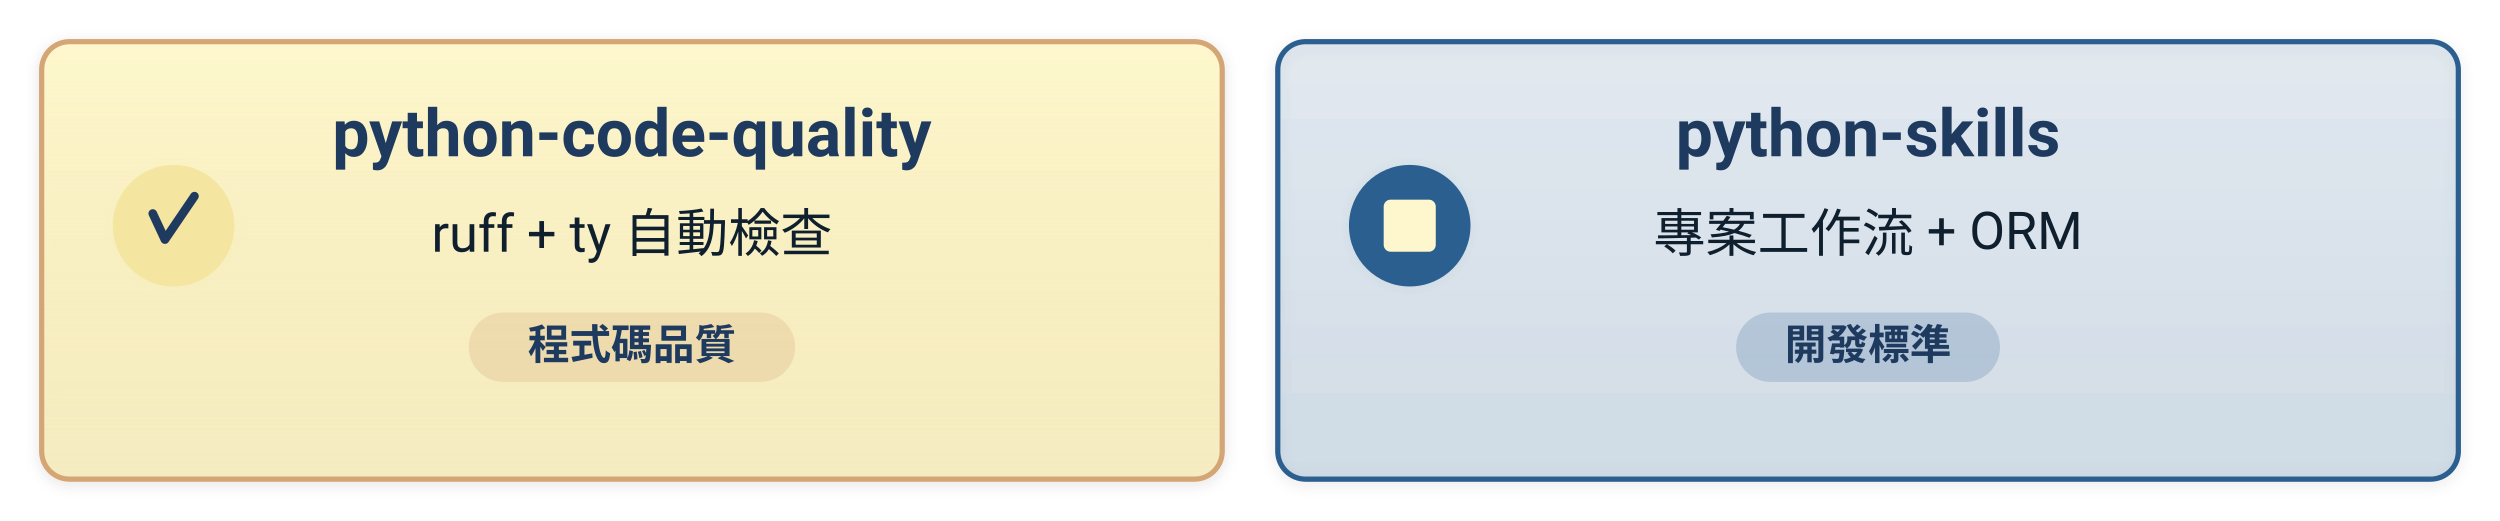
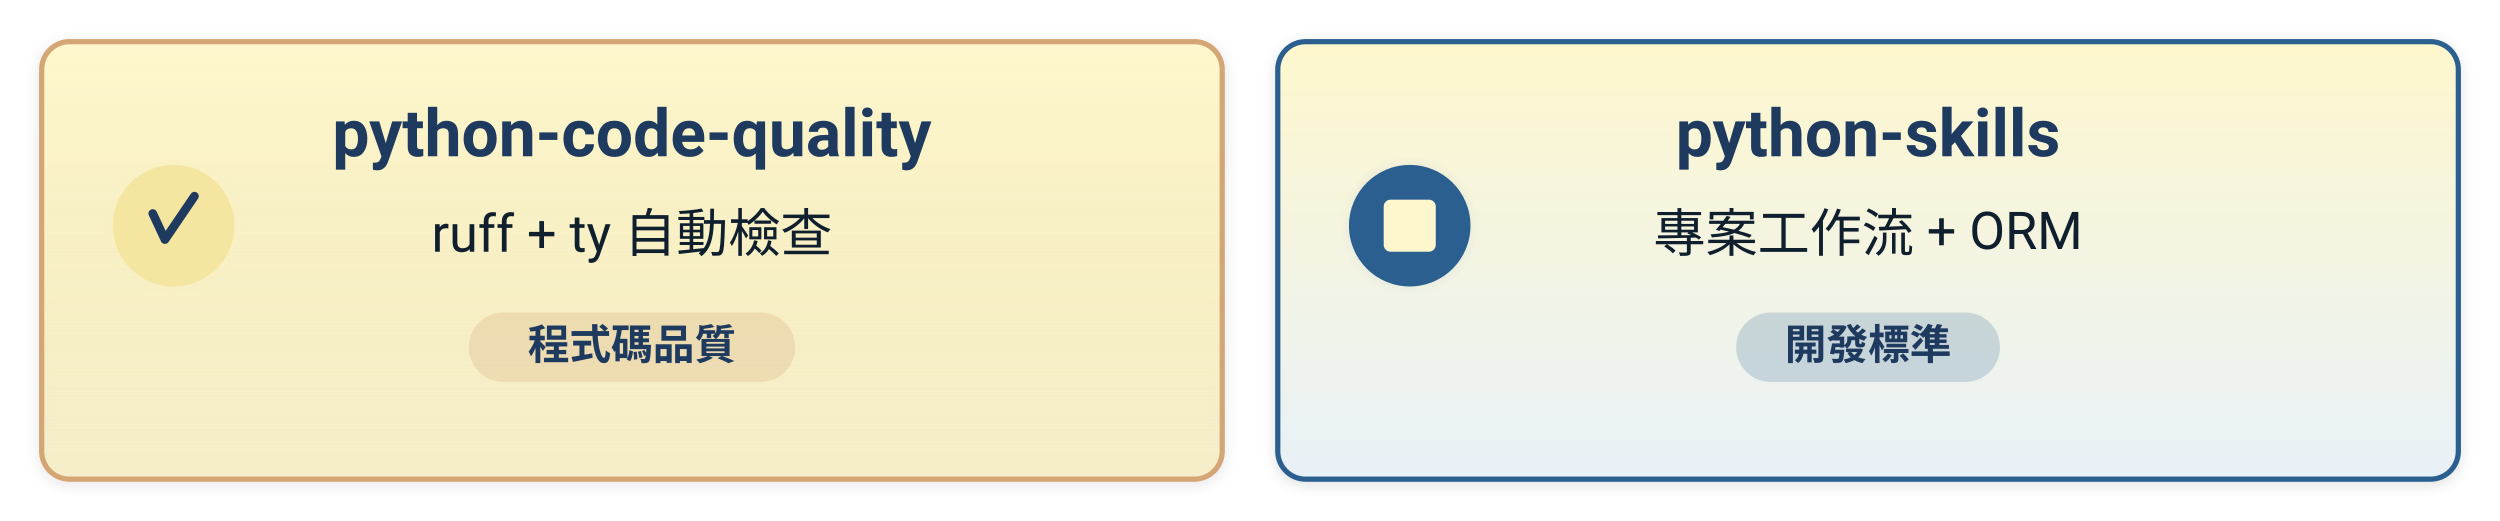
<svg xmlns="http://www.w3.org/2000/svg" viewBox="0 0 1440 300" width="1440" height="300">
  <defs>
    <filter id="shadow-sm">
      <feDropShadow dx="0" dy="2" stdDeviation="4" flood-opacity="0.12" />
    </filter>
    <linearGradient id="quality-bg" x1="0%" y1="0%" x2="0%" y2="100%">
      <stop offset="0%" style="stop-color:#fef7cd;stop-opacity:1" />
-       <stop offset="100%" style="stop-color:#f4e5a0;stop-opacity:0.6" />
+       <stop offset="100%" style="stop-color:#f4e5a0;stop-opacity:0.5" />
    </linearGradient>
    <linearGradient id="skills-bg" x1="0%" y1="0%" x2="0%" y2="100%">
-       <stop offset="0%" style="stop-color:#4a7ba7;stop-opacity:0.15" />
-       <stop offset="100%" style="stop-color:#2a5f8f;stop-opacity:0.2" />
+       <stop offset="0%" style="stop-color:#fef7cd;stop-opacity:1" />
+       <stop offset="100%" style="stop-color:#e8f1f8;stop-opacity:1" />
    </linearGradient>
    <radialGradient id="icon-glow-quality" cx="50%" cy="50%" r="50%">
      <stop offset="0%" style="stop-color:#fef7cd;stop-opacity:0.5" />
      <stop offset="100%" style="stop-color:#f4e5a0;stop-opacity:0" />
    </radialGradient>
    <radialGradient id="icon-glow-skills" cx="50%" cy="50%" r="50%">
      <stop offset="0%" style="stop-color:#4a7ba7;stop-opacity:0.3" />
      <stop offset="100%" style="stop-color:#2a5f8f;stop-opacity:0" />
    </radialGradient>
  </defs>
  <g id="main">
    <rect x="24" y="24" width="680" height="252" rx="16" fill="url(#quality-bg)" stroke="#d4a574" stroke-width="3" filter="url(#shadow-sm)" />
    <circle cx="100" cy="130" r="40" fill="url(#icon-glow-quality)" />
    <circle cx="100" cy="130" r="35" fill="#f4e5a0" />
    <path d="M 88 123 L 95 138 L 112 113" stroke="#1e3a5f" stroke-width="5" fill="none" stroke-linecap="round" stroke-linejoin="round" />
    <text x="364" y="90" text-anchor="middle" font-size="38" font-weight="700" fill="#1e3a5f" font-family="ui-sans-serif, system-ui, -apple-system, 'Segoe UI', Roboto, sans-serif">
      python-code-quality
    </text>
    <text x="364" y="145" text-anchor="middle" font-size="30" fill="#0f1f2e" font-family="ui-sans-serif, system-ui, -apple-system, 'Segoe UI', Roboto, sans-serif">
      ruff + ty 自動檢查
    </text>
    <rect x="270" y="180" width="188" height="40" rx="20" fill="#d4a574" opacity="0.25" />
    <text x="364" y="207" text-anchor="middle" font-size="24" font-weight="600" fill="#1e3a5f" font-family="ui-sans-serif, system-ui, -apple-system, 'Segoe UI', Roboto, sans-serif">
      程式碼品質
    </text>
    <rect x="736" y="24" width="680" height="252" rx="16" fill="url(#skills-bg)" stroke="#2a5f8f" stroke-width="3" filter="url(#shadow-sm)" />
    <circle cx="812" cy="130" r="40" fill="url(#icon-glow-skills)" />
    <circle cx="812" cy="130" r="35" fill="#2a5f8f" />
    <rect x="797" y="115" width="30" height="30" rx="4" fill="#fef7cd" />
    <text x="1076" y="90" text-anchor="middle" font-size="38" font-weight="700" fill="#1e3a5f" font-family="ui-sans-serif, system-ui, -apple-system, 'Segoe UI', Roboto, sans-serif">
      python-skills
    </text>
    <text x="1076" y="145" text-anchor="middle" font-size="30" fill="#0f1f2e" font-family="ui-sans-serif, system-ui, -apple-system, 'Segoe UI', Roboto, sans-serif">
      專案工作流 + ORM
    </text>
    <rect x="1000" y="180" width="152" height="40" rx="20" fill="#2a5f8f" opacity="0.2" />
    <text x="1076" y="207" text-anchor="middle" font-size="24" font-weight="600" fill="#1e3a5f" font-family="ui-sans-serif, system-ui, -apple-system, 'Segoe UI', Roboto, sans-serif">
      開發標準
    </text>
  </g>
</svg>
